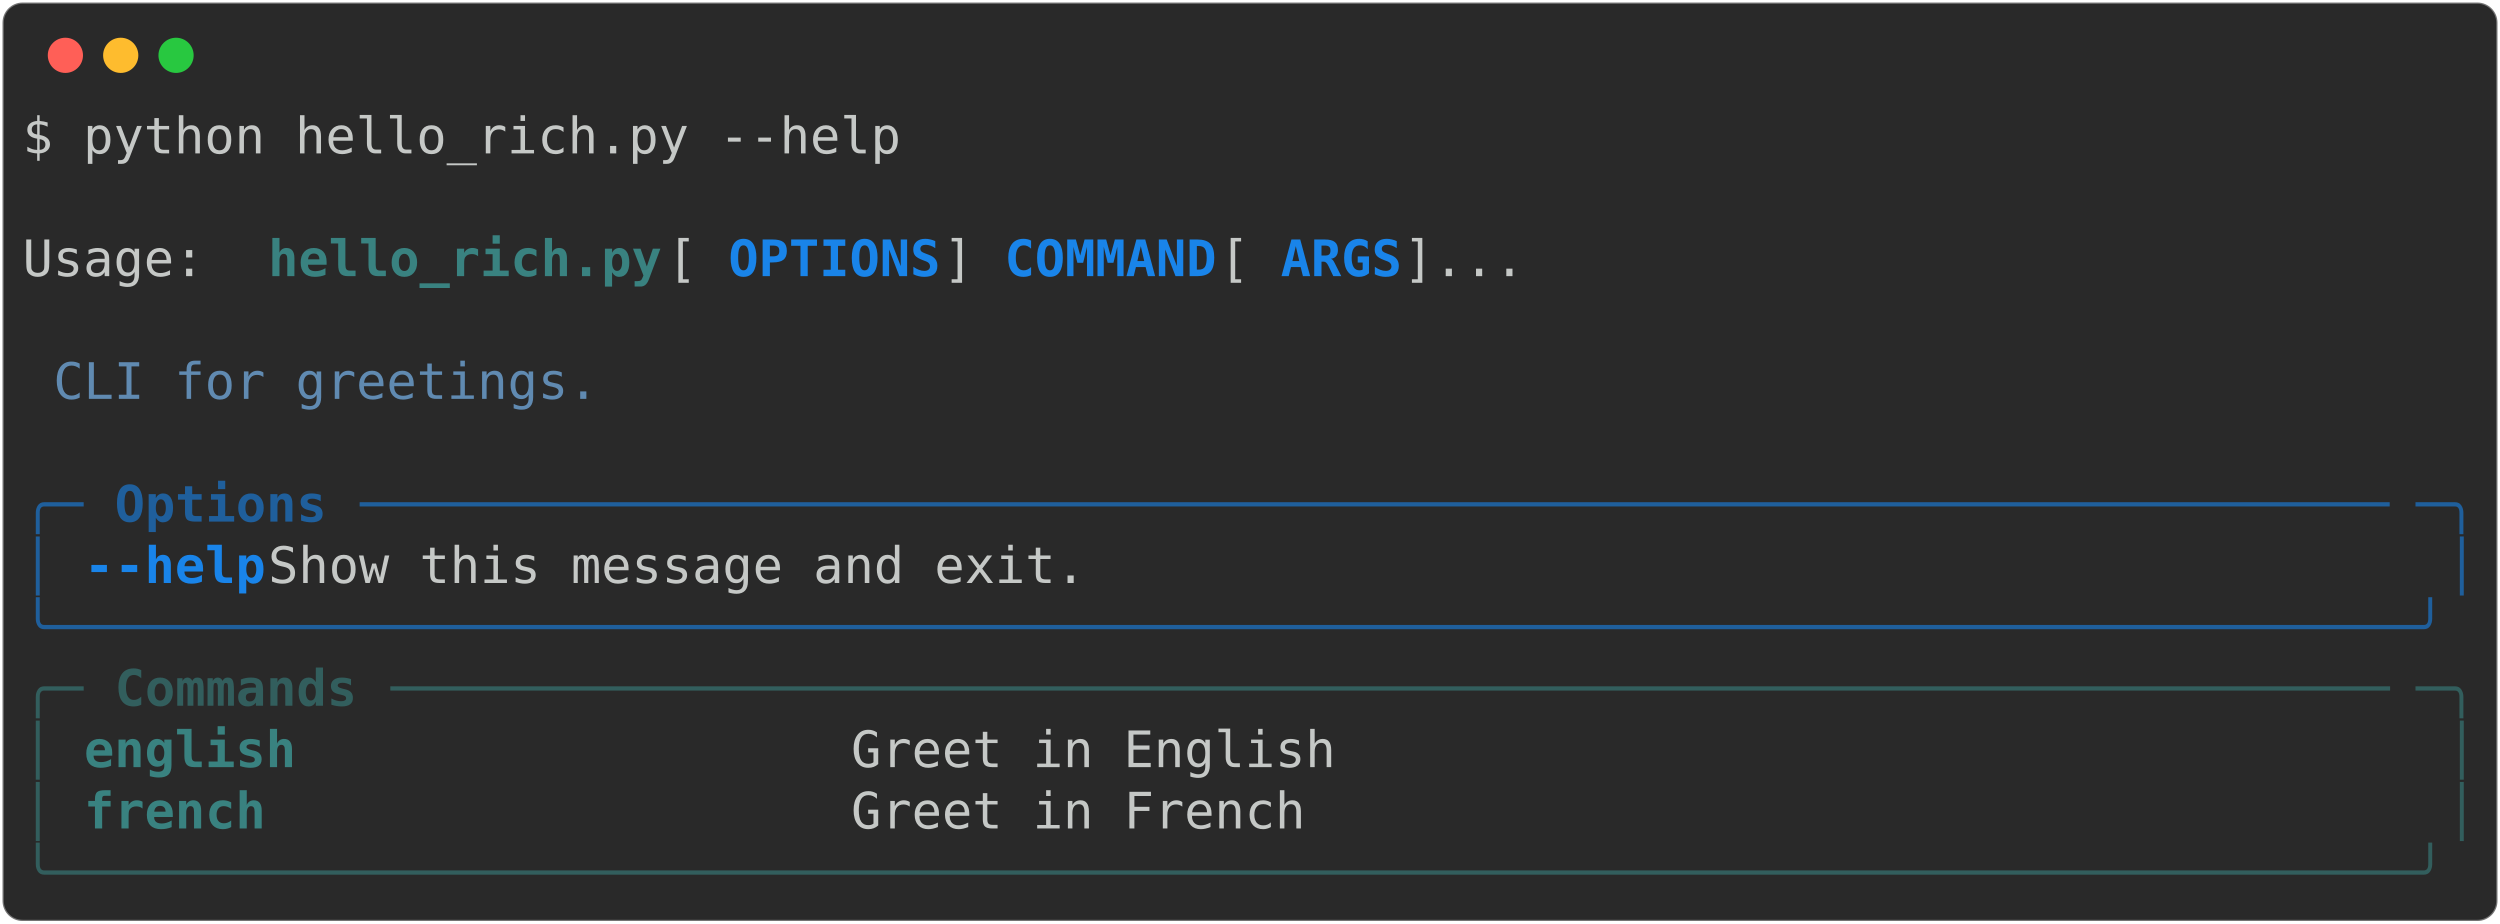
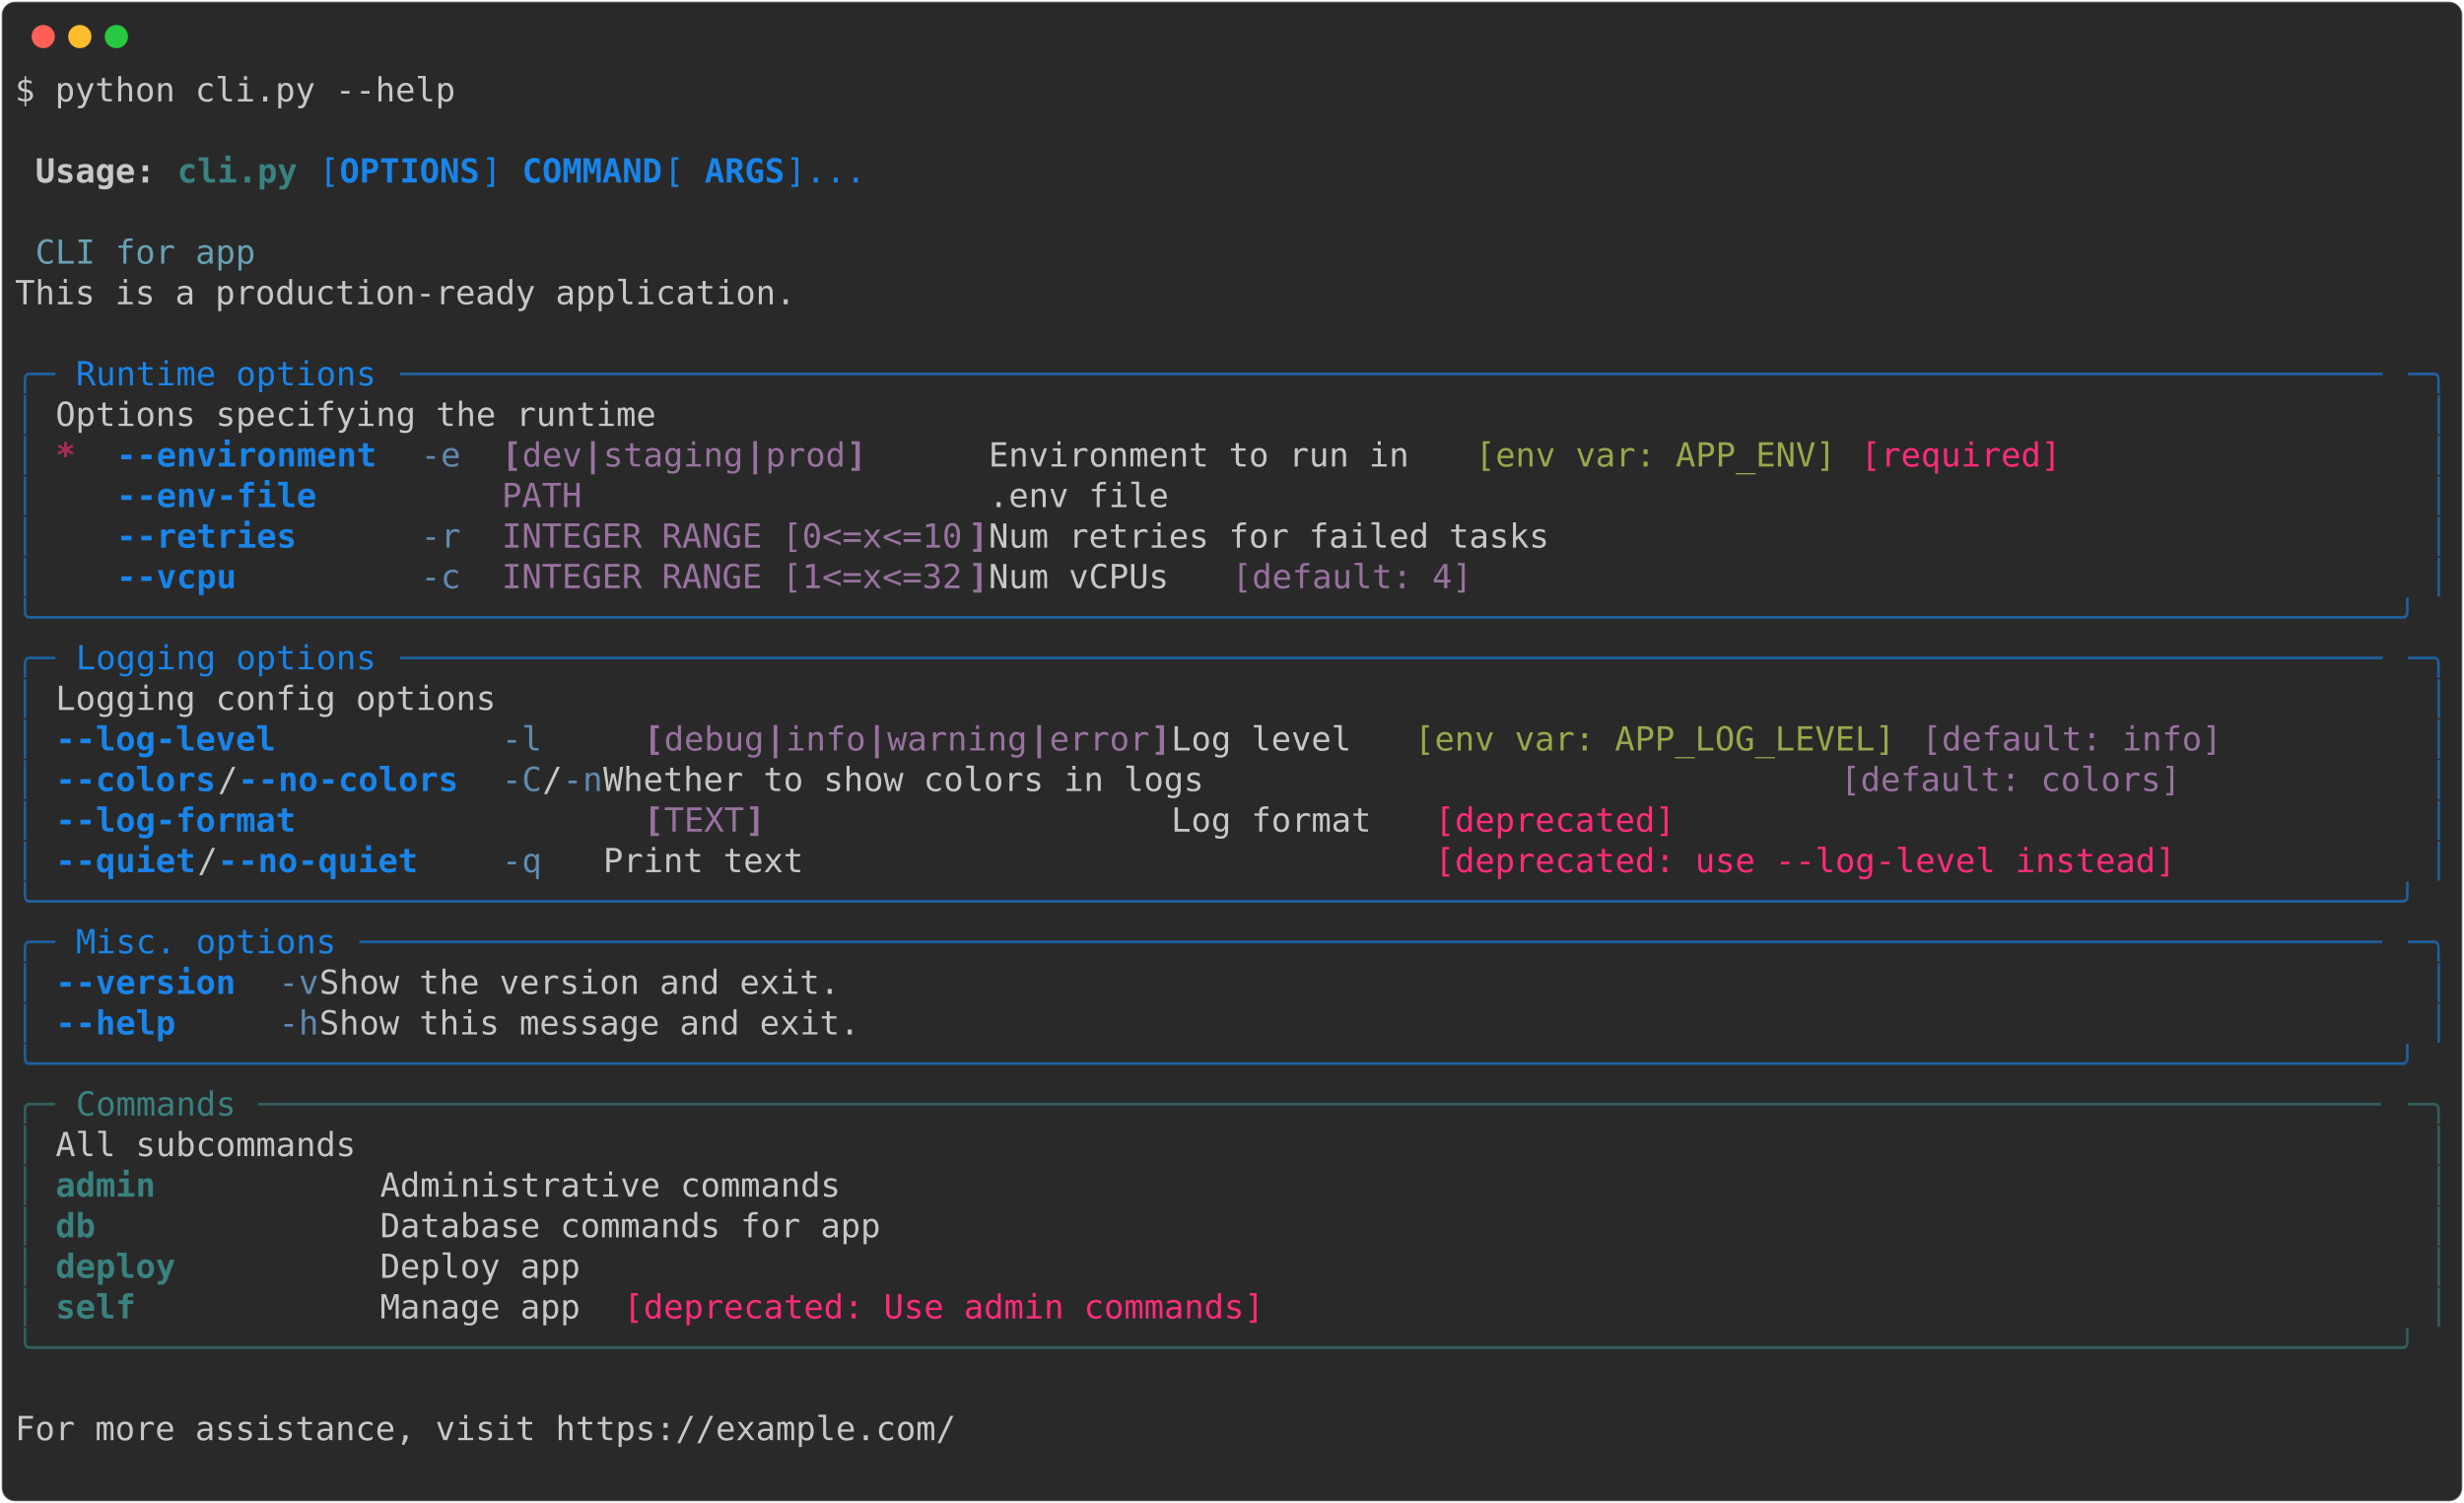
- <svg xmlns="http://www.w3.org/2000/svg" class="rich-terminal" viewBox="0 0 994 367.2">
+ <svg xmlns="http://www.w3.org/2000/svg" class="rich-terminal" viewBox="0 0 1482 904.0">
  <style>

    @font-face {
        font-family: "Fira Code";
        src: local("FiraCode-Regular"),
                url("https://cdnjs.cloudflare.com/ajax/libs/firacode/6.2.0/woff2/FiraCode-Regular.woff2") format("woff2"),
                url("https://cdnjs.cloudflare.com/ajax/libs/firacode/6.2.0/woff/FiraCode-Regular.woff") format("woff");
        font-style: normal;
        font-weight: 400;
    }
    @font-face {
        font-family: "Fira Code";
        src: local("FiraCode-Bold"),
                url("https://cdnjs.cloudflare.com/ajax/libs/firacode/6.2.0/woff2/FiraCode-Bold.woff2") format("woff2"),
                url("https://cdnjs.cloudflare.com/ajax/libs/firacode/6.2.0/woff/FiraCode-Bold.woff") format("woff");
        font-style: bold;
        font-weight: 700;
    }

-     .terminal-975480862-matrix {
+     .terminal-709041152-matrix {
        font-family: Fira Code, monospace;
        font-size: 20px;
        line-height: 24.4px;
        font-variant-east-asian: full-width;
    }

-     .terminal-975480862-title {
+     .terminal-709041152-title {
        font-size: 18px;
        font-weight: bold;
        font-family: arial;
    }

-     .terminal-975480862-r1 { fill: #c5c8c6 }
- .terminal-975480862-r2 { fill: #398280;font-weight: bold }
- .terminal-975480862-r3 { fill: #1984e9;font-weight: bold }
- .terminal-975480862-r4 { fill: #608ab1 }
- .terminal-975480862-r5 { fill: #1f5f9c }
- .terminal-975480862-r6 { fill: #1f5f9c;font-weight: bold }
- .terminal-975480862-r7 { fill: #325e5d }
- .terminal-975480862-r8 { fill: #325e5d;font-weight: bold }
+     .terminal-709041152-r1 { fill: #c5c8c6 }
+ .terminal-709041152-r2 { fill: #c5c8c6;font-weight: bold }
+ .terminal-709041152-r3 { fill: #398280;font-weight: bold }
+ .terminal-709041152-r4 { fill: #1984e9 }
+ .terminal-709041152-r5 { fill: #1984e9;font-weight: bold }
+ .terminal-709041152-r6 { fill: #68a0b3 }
+ .terminal-709041152-r7 { fill: #1f5f9c }
+ .terminal-709041152-r8 { fill: #a92a59;font-weight: bold }
+ .terminal-709041152-r9 { fill: #608ab1 }
+ .terminal-709041152-r10 { fill: #98729f;font-weight: bold }
+ .terminal-709041152-r11 { fill: #98729f }
+ .terminal-709041152-r12 { fill: #98a84b }
+ .terminal-709041152-r13 { fill: #ff2c7a }
+ .terminal-709041152-r14 { fill: #325e5d }
+ .terminal-709041152-r15 { fill: #398280 }
    </style>
  <defs>
-     <clipPath id="terminal-975480862-clip-terminal">
-       <rect x="0" y="0" width="975.0" height="316.2" />
-     </clipPath>
-     <clipPath id="terminal-975480862-line-0">
-       <rect x="0" y="1.5" width="976" height="24.65" />
-     </clipPath>
-     <clipPath id="terminal-975480862-line-1">
-       <rect x="0" y="25.9" width="976" height="24.65" />
-     </clipPath>
-     <clipPath id="terminal-975480862-line-2">
-       <rect x="0" y="50.3" width="976" height="24.65" />
-     </clipPath>
-     <clipPath id="terminal-975480862-line-3">
-       <rect x="0" y="74.7" width="976" height="24.65" />
-     </clipPath>
-     <clipPath id="terminal-975480862-line-4">
-       <rect x="0" y="99.1" width="976" height="24.65" />
-     </clipPath>
-     <clipPath id="terminal-975480862-line-5">
-       <rect x="0" y="123.5" width="976" height="24.65" />
-     </clipPath>
-     <clipPath id="terminal-975480862-line-6">
-       <rect x="0" y="147.9" width="976" height="24.65" />
-     </clipPath>
-     <clipPath id="terminal-975480862-line-7">
-       <rect x="0" y="172.3" width="976" height="24.65" />
-     </clipPath>
-     <clipPath id="terminal-975480862-line-8">
-       <rect x="0" y="196.7" width="976" height="24.65" />
-     </clipPath>
-     <clipPath id="terminal-975480862-line-9">
-       <rect x="0" y="221.1" width="976" height="24.65" />
-     </clipPath>
-     <clipPath id="terminal-975480862-line-10">
-       <rect x="0" y="245.5" width="976" height="24.65" />
-     </clipPath>
-     <clipPath id="terminal-975480862-line-11">
-       <rect x="0" y="269.9" width="976" height="24.65" />
+     <clipPath id="terminal-709041152-clip-terminal">
+       <rect x="0" y="0" width="1463.0" height="853.0" />
+     </clipPath>
+     <clipPath id="terminal-709041152-line-0">
+       <rect x="0" y="1.5" width="1464" height="24.65" />
+     </clipPath>
+     <clipPath id="terminal-709041152-line-1">
+       <rect x="0" y="25.9" width="1464" height="24.65" />
+     </clipPath>
+     <clipPath id="terminal-709041152-line-2">
+       <rect x="0" y="50.3" width="1464" height="24.65" />
+     </clipPath>
+     <clipPath id="terminal-709041152-line-3">
+       <rect x="0" y="74.7" width="1464" height="24.65" />
+     </clipPath>
+     <clipPath id="terminal-709041152-line-4">
+       <rect x="0" y="99.1" width="1464" height="24.65" />
+     </clipPath>
+     <clipPath id="terminal-709041152-line-5">
+       <rect x="0" y="123.5" width="1464" height="24.65" />
+     </clipPath>
+     <clipPath id="terminal-709041152-line-6">
+       <rect x="0" y="147.9" width="1464" height="24.65" />
+     </clipPath>
+     <clipPath id="terminal-709041152-line-7">
+       <rect x="0" y="172.3" width="1464" height="24.65" />
+     </clipPath>
+     <clipPath id="terminal-709041152-line-8">
+       <rect x="0" y="196.7" width="1464" height="24.65" />
+     </clipPath>
+     <clipPath id="terminal-709041152-line-9">
+       <rect x="0" y="221.1" width="1464" height="24.65" />
+     </clipPath>
+     <clipPath id="terminal-709041152-line-10">
+       <rect x="0" y="245.5" width="1464" height="24.65" />
+     </clipPath>
+     <clipPath id="terminal-709041152-line-11">
+       <rect x="0" y="269.9" width="1464" height="24.65" />
+     </clipPath>
+     <clipPath id="terminal-709041152-line-12">
+       <rect x="0" y="294.3" width="1464" height="24.65" />
+     </clipPath>
+     <clipPath id="terminal-709041152-line-13">
+       <rect x="0" y="318.7" width="1464" height="24.65" />
+     </clipPath>
+     <clipPath id="terminal-709041152-line-14">
+       <rect x="0" y="343.1" width="1464" height="24.65" />
+     </clipPath>
+     <clipPath id="terminal-709041152-line-15">
+       <rect x="0" y="367.5" width="1464" height="24.65" />
+     </clipPath>
+     <clipPath id="terminal-709041152-line-16">
+       <rect x="0" y="391.9" width="1464" height="24.65" />
+     </clipPath>
+     <clipPath id="terminal-709041152-line-17">
+       <rect x="0" y="416.3" width="1464" height="24.65" />
+     </clipPath>
+     <clipPath id="terminal-709041152-line-18">
+       <rect x="0" y="440.7" width="1464" height="24.65" />
+     </clipPath>
+     <clipPath id="terminal-709041152-line-19">
+       <rect x="0" y="465.1" width="1464" height="24.65" />
+     </clipPath>
+     <clipPath id="terminal-709041152-line-20">
+       <rect x="0" y="489.5" width="1464" height="24.65" />
+     </clipPath>
+     <clipPath id="terminal-709041152-line-21">
+       <rect x="0" y="513.9" width="1464" height="24.65" />
+     </clipPath>
+     <clipPath id="terminal-709041152-line-22">
+       <rect x="0" y="538.3" width="1464" height="24.65" />
+     </clipPath>
+     <clipPath id="terminal-709041152-line-23">
+       <rect x="0" y="562.7" width="1464" height="24.65" />
+     </clipPath>
+     <clipPath id="terminal-709041152-line-24">
+       <rect x="0" y="587.1" width="1464" height="24.65" />
+     </clipPath>
+     <clipPath id="terminal-709041152-line-25">
+       <rect x="0" y="611.5" width="1464" height="24.65" />
+     </clipPath>
+     <clipPath id="terminal-709041152-line-26">
+       <rect x="0" y="635.9" width="1464" height="24.65" />
+     </clipPath>
+     <clipPath id="terminal-709041152-line-27">
+       <rect x="0" y="660.3" width="1464" height="24.65" />
+     </clipPath>
+     <clipPath id="terminal-709041152-line-28">
+       <rect x="0" y="684.7" width="1464" height="24.65" />
+     </clipPath>
+     <clipPath id="terminal-709041152-line-29">
+       <rect x="0" y="709.1" width="1464" height="24.65" />
+     </clipPath>
+     <clipPath id="terminal-709041152-line-30">
+       <rect x="0" y="733.5" width="1464" height="24.65" />
+     </clipPath>
+     <clipPath id="terminal-709041152-line-31">
+       <rect x="0" y="757.9" width="1464" height="24.65" />
+     </clipPath>
+     <clipPath id="terminal-709041152-line-32">
+       <rect x="0" y="782.3" width="1464" height="24.65" />
+     </clipPath>
+     <clipPath id="terminal-709041152-line-33">
+       <rect x="0" y="806.7" width="1464" height="24.65" />
    </clipPath>
  </defs>
-   <rect fill="#292929" stroke="rgba(255,255,255,0.35)" stroke-width="1" x="1" y="1" width="992" height="365.2" rx="8" />
+   <rect fill="#292929" stroke="rgba(255,255,255,0.35)" stroke-width="1" x="1" y="1" width="1480" height="902" rx="8" />
  <g transform="translate(26,22)">
    <circle cx="0" cy="0" r="7" fill="#ff5f57" />
    <circle cx="22" cy="0" r="7" fill="#febc2e" />
    <circle cx="44" cy="0" r="7" fill="#28c840" />
  </g>
-   <g transform="translate(9, 41)" clip-path="url(#terminal-975480862-clip-terminal)">
-     <g class="terminal-975480862-matrix">
-       <text class="terminal-975480862-r1" x="0" y="20" textLength="353.8" clip-path="url(#terminal-975480862-line-0)">$ python hello_rich.py --help</text>
-       <text class="terminal-975480862-r1" x="976" y="20" textLength="12.2" clip-path="url(#terminal-975480862-line-0)">
- </text>
-       <text class="terminal-975480862-r1" x="976" y="44.4" textLength="12.2" clip-path="url(#terminal-975480862-line-1)">
- </text>
-       <text class="terminal-975480862-r1" x="0" y="68.8" textLength="97.6" clip-path="url(#terminal-975480862-line-2)"> Usage: </text>
-       <text class="terminal-975480862-r2" x="97.6" y="68.8" textLength="158.6" clip-path="url(#terminal-975480862-line-2)">hello_rich.py</text>
-       <text class="terminal-975480862-r1" x="256.2" y="68.8" textLength="24.4" clip-path="url(#terminal-975480862-line-2)"> [</text>
-       <text class="terminal-975480862-r3" x="280.6" y="68.8" textLength="85.4" clip-path="url(#terminal-975480862-line-2)">OPTIONS</text>
-       <text class="terminal-975480862-r1" x="366" y="68.8" textLength="24.4" clip-path="url(#terminal-975480862-line-2)">] </text>
-       <text class="terminal-975480862-r3" x="390.4" y="68.8" textLength="85.4" clip-path="url(#terminal-975480862-line-2)">COMMAND</text>
-       <text class="terminal-975480862-r1" x="475.8" y="68.8" textLength="24.4" clip-path="url(#terminal-975480862-line-2)"> [</text>
-       <text class="terminal-975480862-r3" x="500.2" y="68.8" textLength="48.8" clip-path="url(#terminal-975480862-line-2)">ARGS</text>
-       <text class="terminal-975480862-r1" x="549" y="68.8" textLength="427" clip-path="url(#terminal-975480862-line-2)">]...                               </text>
-       <text class="terminal-975480862-r1" x="976" y="68.8" textLength="12.2" clip-path="url(#terminal-975480862-line-2)">
- </text>
-       <text class="terminal-975480862-r1" x="976" y="93.2" textLength="12.2" clip-path="url(#terminal-975480862-line-3)">
- </text>
-       <text class="terminal-975480862-r4" x="12.2" y="117.6" textLength="219.6" clip-path="url(#terminal-975480862-line-4)">CLI for greetings.</text>
-       <text class="terminal-975480862-r1" x="976" y="117.6" textLength="12.2" clip-path="url(#terminal-975480862-line-4)">
- </text>
-       <text class="terminal-975480862-r1" x="976" y="142" textLength="12.2" clip-path="url(#terminal-975480862-line-5)">
- </text>
-       <text class="terminal-975480862-r5" x="0" y="166.4" textLength="24.4" clip-path="url(#terminal-975480862-line-6)">╭─</text>
-       <text class="terminal-975480862-r6" x="36.6" y="166.4" textLength="85.4" clip-path="url(#terminal-975480862-line-6)">Options</text>
-       <text class="terminal-975480862-r5" x="134.2" y="166.4" textLength="817.4" clip-path="url(#terminal-975480862-line-6)">───────────────────────────────────────────────────────────────────</text>
-       <text class="terminal-975480862-r5" x="951.6" y="166.4" textLength="24.4" clip-path="url(#terminal-975480862-line-6)">─╮</text>
-       <text class="terminal-975480862-r1" x="976" y="166.4" textLength="12.2" clip-path="url(#terminal-975480862-line-6)">
- </text>
-       <text class="terminal-975480862-r5" x="0" y="190.8" textLength="12.2" clip-path="url(#terminal-975480862-line-7)">│</text>
-       <text class="terminal-975480862-r3" x="24.4" y="190.8" textLength="73.2" clip-path="url(#terminal-975480862-line-7)">--help</text>
-       <text class="terminal-975480862-r1" x="97.6" y="190.8" textLength="866.2" clip-path="url(#terminal-975480862-line-7)">  Show this message and exit.                                          </text>
-       <text class="terminal-975480862-r5" x="963.8" y="190.8" textLength="12.2" clip-path="url(#terminal-975480862-line-7)">│</text>
-       <text class="terminal-975480862-r1" x="976" y="190.8" textLength="12.2" clip-path="url(#terminal-975480862-line-7)">
- </text>
-       <text class="terminal-975480862-r5" x="0" y="215.2" textLength="976" clip-path="url(#terminal-975480862-line-8)">╰──────────────────────────────────────────────────────────────────────────────╯</text>
-       <text class="terminal-975480862-r1" x="976" y="215.2" textLength="12.2" clip-path="url(#terminal-975480862-line-8)">
- </text>
-       <text class="terminal-975480862-r7" x="0" y="239.6" textLength="24.4" clip-path="url(#terminal-975480862-line-9)">╭─</text>
-       <text class="terminal-975480862-r8" x="36.6" y="239.6" textLength="97.6" clip-path="url(#terminal-975480862-line-9)">Commands</text>
-       <text class="terminal-975480862-r7" x="146.4" y="239.6" textLength="805.2" clip-path="url(#terminal-975480862-line-9)">──────────────────────────────────────────────────────────────────</text>
-       <text class="terminal-975480862-r7" x="951.6" y="239.6" textLength="24.4" clip-path="url(#terminal-975480862-line-9)">─╮</text>
-       <text class="terminal-975480862-r1" x="976" y="239.6" textLength="12.2" clip-path="url(#terminal-975480862-line-9)">
- </text>
-       <text class="terminal-975480862-r7" x="0" y="264" textLength="12.2" clip-path="url(#terminal-975480862-line-10)">│</text>
-       <text class="terminal-975480862-r2" x="24.4" y="264" textLength="292.8" clip-path="url(#terminal-975480862-line-10)">english                 </text>
-       <text class="terminal-975480862-r1" x="329.4" y="264" textLength="634.4" clip-path="url(#terminal-975480862-line-10)"> Greet in English                                   </text>
-       <text class="terminal-975480862-r7" x="963.8" y="264" textLength="12.2" clip-path="url(#terminal-975480862-line-10)">│</text>
-       <text class="terminal-975480862-r1" x="976" y="264" textLength="12.2" clip-path="url(#terminal-975480862-line-10)">
- </text>
-       <text class="terminal-975480862-r7" x="0" y="288.4" textLength="12.2" clip-path="url(#terminal-975480862-line-11)">│</text>
-       <text class="terminal-975480862-r2" x="24.4" y="288.4" textLength="292.8" clip-path="url(#terminal-975480862-line-11)">french                  </text>
-       <text class="terminal-975480862-r1" x="329.4" y="288.4" textLength="634.4" clip-path="url(#terminal-975480862-line-11)"> Greet in French                                    </text>
-       <text class="terminal-975480862-r7" x="963.8" y="288.4" textLength="12.2" clip-path="url(#terminal-975480862-line-11)">│</text>
-       <text class="terminal-975480862-r1" x="976" y="288.4" textLength="12.2" clip-path="url(#terminal-975480862-line-11)">
- </text>
-       <text class="terminal-975480862-r7" x="0" y="312.8" textLength="976" clip-path="url(#terminal-975480862-line-12)">╰──────────────────────────────────────────────────────────────────────────────╯</text>
-       <text class="terminal-975480862-r1" x="976" y="312.8" textLength="12.2" clip-path="url(#terminal-975480862-line-12)">
+   <g transform="translate(9, 41)" clip-path="url(#terminal-709041152-clip-terminal)">
+     <g class="terminal-709041152-matrix">
+       <text class="terminal-709041152-r1" x="0" y="20" textLength="268.4" clip-path="url(#terminal-709041152-line-0)">$ python cli.py --help</text>
+       <text class="terminal-709041152-r1" x="1464" y="20" textLength="12.2" clip-path="url(#terminal-709041152-line-0)">
+ </text>
+       <text class="terminal-709041152-r1" x="1464" y="44.4" textLength="12.2" clip-path="url(#terminal-709041152-line-1)">
+ </text>
+       <text class="terminal-709041152-r2" x="12.2" y="68.8" textLength="73.2" clip-path="url(#terminal-709041152-line-2)">Usage:</text>
+       <text class="terminal-709041152-r3" x="97.6" y="68.8" textLength="73.2" clip-path="url(#terminal-709041152-line-2)">cli.py</text>
+       <text class="terminal-709041152-r4" x="183" y="68.8" textLength="12.2" clip-path="url(#terminal-709041152-line-2)">[</text>
+       <text class="terminal-709041152-r5" x="195.2" y="68.8" textLength="85.4" clip-path="url(#terminal-709041152-line-2)">OPTIONS</text>
+       <text class="terminal-709041152-r4" x="280.6" y="68.8" textLength="24.4" clip-path="url(#terminal-709041152-line-2)">] </text>
+       <text class="terminal-709041152-r5" x="305" y="68.8" textLength="85.4" clip-path="url(#terminal-709041152-line-2)">COMMAND</text>
+       <text class="terminal-709041152-r4" x="390.4" y="68.8" textLength="24.4" clip-path="url(#terminal-709041152-line-2)"> [</text>
+       <text class="terminal-709041152-r5" x="414.8" y="68.8" textLength="48.8" clip-path="url(#terminal-709041152-line-2)">ARGS</text>
+       <text class="terminal-709041152-r4" x="463.6" y="68.8" textLength="48.8" clip-path="url(#terminal-709041152-line-2)">]...</text>
+       <text class="terminal-709041152-r1" x="1464" y="68.8" textLength="12.2" clip-path="url(#terminal-709041152-line-2)">
+ </text>
+       <text class="terminal-709041152-r1" x="1464" y="93.2" textLength="12.2" clip-path="url(#terminal-709041152-line-3)">
+ </text>
+       <text class="terminal-709041152-r6" x="12.2" y="117.6" textLength="134.2" clip-path="url(#terminal-709041152-line-4)">CLI for app</text>
+       <text class="terminal-709041152-r1" x="1464" y="117.6" textLength="12.2" clip-path="url(#terminal-709041152-line-4)">
+ </text>
+       <text class="terminal-709041152-r1" x="0" y="142" textLength="1464" clip-path="url(#terminal-709041152-line-5)"> This is a production-ready application.                                                                                </text>
+       <text class="terminal-709041152-r1" x="1464" y="142" textLength="12.2" clip-path="url(#terminal-709041152-line-5)">
+ </text>
+       <text class="terminal-709041152-r1" x="1464" y="166.4" textLength="12.2" clip-path="url(#terminal-709041152-line-6)">
+ </text>
+       <text class="terminal-709041152-r7" x="0" y="190.8" textLength="24.4" clip-path="url(#terminal-709041152-line-7)">╭─</text>
+       <text class="terminal-709041152-r4" x="36.6" y="190.8" textLength="183" clip-path="url(#terminal-709041152-line-7)">Runtime options</text>
+       <text class="terminal-709041152-r7" x="231.8" y="190.8" textLength="1207.8" clip-path="url(#terminal-709041152-line-7)">───────────────────────────────────────────────────────────────────────────────────────────────────</text>
+       <text class="terminal-709041152-r7" x="1439.6" y="190.8" textLength="24.4" clip-path="url(#terminal-709041152-line-7)">─╮</text>
+       <text class="terminal-709041152-r1" x="1464" y="190.8" textLength="12.2" clip-path="url(#terminal-709041152-line-7)">
+ </text>
+       <text class="terminal-709041152-r7" x="0" y="215.2" textLength="12.2" clip-path="url(#terminal-709041152-line-8)">│</text>
+       <text class="terminal-709041152-r1" x="24.4" y="215.2" textLength="366" clip-path="url(#terminal-709041152-line-8)">Options specifying the runtime</text>
+       <text class="terminal-709041152-r7" x="1451.8" y="215.2" textLength="12.2" clip-path="url(#terminal-709041152-line-8)">│</text>
+       <text class="terminal-709041152-r1" x="1464" y="215.2" textLength="12.2" clip-path="url(#terminal-709041152-line-8)">
+ </text>
+       <text class="terminal-709041152-r7" x="0" y="239.6" textLength="12.2" clip-path="url(#terminal-709041152-line-9)">│</text>
+       <text class="terminal-709041152-r8" x="24.4" y="239.6" textLength="12.2" clip-path="url(#terminal-709041152-line-9)">*</text>
+       <text class="terminal-709041152-r5" x="61" y="239.6" textLength="158.6" clip-path="url(#terminal-709041152-line-9)">--environment</text>
+       <text class="terminal-709041152-r9" x="244" y="239.6" textLength="24.4" clip-path="url(#terminal-709041152-line-9)">-e</text>
+       <text class="terminal-709041152-r10" x="292.8" y="239.6" textLength="12.2" clip-path="url(#terminal-709041152-line-9)">[</text>
+       <text class="terminal-709041152-r11" x="305" y="239.6" textLength="36.6" clip-path="url(#terminal-709041152-line-9)">dev</text>
+       <text class="terminal-709041152-r10" x="341.6" y="239.6" textLength="12.2" clip-path="url(#terminal-709041152-line-9)">|</text>
+       <text class="terminal-709041152-r11" x="353.8" y="239.6" textLength="85.4" clip-path="url(#terminal-709041152-line-9)">staging</text>
+       <text class="terminal-709041152-r10" x="439.2" y="239.6" textLength="12.2" clip-path="url(#terminal-709041152-line-9)">|</text>
+       <text class="terminal-709041152-r11" x="451.4" y="239.6" textLength="48.8" clip-path="url(#terminal-709041152-line-9)">prod</text>
+       <text class="terminal-709041152-r10" x="500.2" y="239.6" textLength="12.2" clip-path="url(#terminal-709041152-line-9)">]</text>
+       <text class="terminal-709041152-r1" x="585.6" y="239.6" textLength="292.8" clip-path="url(#terminal-709041152-line-9)">  Environment to run in </text>
+       <text class="terminal-709041152-r12" x="878.4" y="239.6" textLength="219.6" clip-path="url(#terminal-709041152-line-9)">[env var: APP_ENV]</text>
+       <text class="terminal-709041152-r13" x="1110.2" y="239.6" textLength="122" clip-path="url(#terminal-709041152-line-9)">[required]</text>
+       <text class="terminal-709041152-r7" x="1451.8" y="239.6" textLength="12.2" clip-path="url(#terminal-709041152-line-9)">│</text>
+       <text class="terminal-709041152-r1" x="1464" y="239.6" textLength="12.2" clip-path="url(#terminal-709041152-line-9)">
+ </text>
+       <text class="terminal-709041152-r7" x="0" y="264" textLength="12.2" clip-path="url(#terminal-709041152-line-10)">│</text>
+       <text class="terminal-709041152-r5" x="61" y="264" textLength="158.6" clip-path="url(#terminal-709041152-line-10)">--env-file   </text>
+       <text class="terminal-709041152-r11" x="292.8" y="264" textLength="292.8" clip-path="url(#terminal-709041152-line-10)">PATH                    </text>
+       <text class="terminal-709041152-r1" x="585.6" y="264" textLength="866.2" clip-path="url(#terminal-709041152-line-10)">  .env file                                                            </text>
+       <text class="terminal-709041152-r7" x="1451.8" y="264" textLength="12.2" clip-path="url(#terminal-709041152-line-10)">│</text>
+       <text class="terminal-709041152-r1" x="1464" y="264" textLength="12.2" clip-path="url(#terminal-709041152-line-10)">
+ </text>
+       <text class="terminal-709041152-r7" x="0" y="288.4" textLength="12.2" clip-path="url(#terminal-709041152-line-11)">│</text>
+       <text class="terminal-709041152-r5" x="61" y="288.4" textLength="158.6" clip-path="url(#terminal-709041152-line-11)">--retries    </text>
+       <text class="terminal-709041152-r9" x="244" y="288.4" textLength="24.4" clip-path="url(#terminal-709041152-line-11)">-r</text>
+       <text class="terminal-709041152-r11" x="292.8" y="288.4" textLength="280.6" clip-path="url(#terminal-709041152-line-11)">INTEGER RANGE [0&lt;=x&lt;=10</text>
+       <text class="terminal-709041152-r10" x="573.4" y="288.4" textLength="12.2" clip-path="url(#terminal-709041152-line-11)">]</text>
+       <text class="terminal-709041152-r1" x="585.6" y="288.4" textLength="866.2" clip-path="url(#terminal-709041152-line-11)">  Num retries for failed tasks                                         </text>
+       <text class="terminal-709041152-r7" x="1451.8" y="288.4" textLength="12.2" clip-path="url(#terminal-709041152-line-11)">│</text>
+       <text class="terminal-709041152-r1" x="1464" y="288.4" textLength="12.2" clip-path="url(#terminal-709041152-line-11)">
+ </text>
+       <text class="terminal-709041152-r7" x="0" y="312.8" textLength="12.2" clip-path="url(#terminal-709041152-line-12)">│</text>
+       <text class="terminal-709041152-r5" x="61" y="312.8" textLength="158.6" clip-path="url(#terminal-709041152-line-12)">--vcpu       </text>
+       <text class="terminal-709041152-r9" x="244" y="312.8" textLength="24.4" clip-path="url(#terminal-709041152-line-12)">-c</text>
+       <text class="terminal-709041152-r11" x="292.8" y="312.8" textLength="280.6" clip-path="url(#terminal-709041152-line-12)">INTEGER RANGE [1&lt;=x&lt;=32</text>
+       <text class="terminal-709041152-r10" x="573.4" y="312.8" textLength="12.2" clip-path="url(#terminal-709041152-line-12)">]</text>
+       <text class="terminal-709041152-r1" x="585.6" y="312.8" textLength="146.4" clip-path="url(#terminal-709041152-line-12)">  Num vCPUs </text>
+       <text class="terminal-709041152-r11" x="732" y="312.8" textLength="146.4" clip-path="url(#terminal-709041152-line-12)">[default: 4]</text>
+       <text class="terminal-709041152-r7" x="1451.8" y="312.8" textLength="12.2" clip-path="url(#terminal-709041152-line-12)">│</text>
+       <text class="terminal-709041152-r1" x="1464" y="312.8" textLength="12.2" clip-path="url(#terminal-709041152-line-12)">
+ </text>
+       <text class="terminal-709041152-r7" x="0" y="337.2" textLength="1464" clip-path="url(#terminal-709041152-line-13)">╰──────────────────────────────────────────────────────────────────────────────────────────────────────────────────────╯</text>
+       <text class="terminal-709041152-r1" x="1464" y="337.2" textLength="12.2" clip-path="url(#terminal-709041152-line-13)">
+ </text>
+       <text class="terminal-709041152-r7" x="0" y="361.6" textLength="24.4" clip-path="url(#terminal-709041152-line-14)">╭─</text>
+       <text class="terminal-709041152-r4" x="36.6" y="361.6" textLength="183" clip-path="url(#terminal-709041152-line-14)">Logging options</text>
+       <text class="terminal-709041152-r7" x="231.8" y="361.6" textLength="1207.8" clip-path="url(#terminal-709041152-line-14)">───────────────────────────────────────────────────────────────────────────────────────────────────</text>
+       <text class="terminal-709041152-r7" x="1439.6" y="361.6" textLength="24.4" clip-path="url(#terminal-709041152-line-14)">─╮</text>
+       <text class="terminal-709041152-r1" x="1464" y="361.6" textLength="12.2" clip-path="url(#terminal-709041152-line-14)">
+ </text>
+       <text class="terminal-709041152-r7" x="0" y="386" textLength="12.2" clip-path="url(#terminal-709041152-line-15)">│</text>
+       <text class="terminal-709041152-r1" x="24.4" y="386" textLength="268.4" clip-path="url(#terminal-709041152-line-15)">Logging config options</text>
+       <text class="terminal-709041152-r7" x="1451.8" y="386" textLength="12.2" clip-path="url(#terminal-709041152-line-15)">│</text>
+       <text class="terminal-709041152-r1" x="1464" y="386" textLength="12.2" clip-path="url(#terminal-709041152-line-15)">
+ </text>
+       <text class="terminal-709041152-r7" x="0" y="410.4" textLength="12.2" clip-path="url(#terminal-709041152-line-16)">│</text>
+       <text class="terminal-709041152-r5" x="24.4" y="410.4" textLength="244" clip-path="url(#terminal-709041152-line-16)">--log-level         </text>
+       <text class="terminal-709041152-r9" x="292.8" y="410.4" textLength="61" clip-path="url(#terminal-709041152-line-16)">-l   </text>
+       <text class="terminal-709041152-r10" x="378.2" y="410.4" textLength="12.2" clip-path="url(#terminal-709041152-line-16)">[</text>
+       <text class="terminal-709041152-r11" x="390.4" y="410.4" textLength="61" clip-path="url(#terminal-709041152-line-16)">debug</text>
+       <text class="terminal-709041152-r10" x="451.4" y="410.4" textLength="12.2" clip-path="url(#terminal-709041152-line-16)">|</text>
+       <text class="terminal-709041152-r11" x="463.6" y="410.4" textLength="48.8" clip-path="url(#terminal-709041152-line-16)">info</text>
+       <text class="terminal-709041152-r10" x="512.4" y="410.4" textLength="12.2" clip-path="url(#terminal-709041152-line-16)">|</text>
+       <text class="terminal-709041152-r11" x="524.6" y="410.4" textLength="85.4" clip-path="url(#terminal-709041152-line-16)">warning</text>
+       <text class="terminal-709041152-r10" x="610" y="410.4" textLength="12.2" clip-path="url(#terminal-709041152-line-16)">|</text>
+       <text class="terminal-709041152-r11" x="622.2" y="410.4" textLength="61" clip-path="url(#terminal-709041152-line-16)">error</text>
+       <text class="terminal-709041152-r10" x="683.2" y="410.4" textLength="12.2" clip-path="url(#terminal-709041152-line-16)">]</text>
+       <text class="terminal-709041152-r1" x="695.4" y="410.4" textLength="146.4" clip-path="url(#terminal-709041152-line-16)">  Log level </text>
+       <text class="terminal-709041152-r12" x="841.8" y="410.4" textLength="292.8" clip-path="url(#terminal-709041152-line-16)">[env var: APP_LOG_LEVEL]</text>
+       <text class="terminal-709041152-r11" x="1146.8" y="410.4" textLength="183" clip-path="url(#terminal-709041152-line-16)">[default: info]</text>
+       <text class="terminal-709041152-r7" x="1451.8" y="410.4" textLength="12.2" clip-path="url(#terminal-709041152-line-16)">│</text>
+       <text class="terminal-709041152-r1" x="1464" y="410.4" textLength="12.2" clip-path="url(#terminal-709041152-line-16)">
+ </text>
+       <text class="terminal-709041152-r7" x="0" y="434.8" textLength="12.2" clip-path="url(#terminal-709041152-line-17)">│</text>
+       <text class="terminal-709041152-r5" x="24.4" y="434.8" textLength="97.6" clip-path="url(#terminal-709041152-line-17)">--colors</text>
+       <text class="terminal-709041152-r1" x="122" y="434.8" textLength="12.2" clip-path="url(#terminal-709041152-line-17)">/</text>
+       <text class="terminal-709041152-r5" x="134.2" y="434.8" textLength="134.2" clip-path="url(#terminal-709041152-line-17)">--no-colors</text>
+       <text class="terminal-709041152-r9" x="292.8" y="434.8" textLength="24.4" clip-path="url(#terminal-709041152-line-17)">-C</text>
+       <text class="terminal-709041152-r1" x="317.2" y="434.8" textLength="12.2" clip-path="url(#terminal-709041152-line-17)">/</text>
+       <text class="terminal-709041152-r9" x="329.4" y="434.8" textLength="24.4" clip-path="url(#terminal-709041152-line-17)">-n</text>
+       <text class="terminal-709041152-r1" x="353.8" y="434.8" textLength="744.2" clip-path="url(#terminal-709041152-line-17)">                              Whether to show colors in logs </text>
+       <text class="terminal-709041152-r11" x="1098" y="434.8" textLength="207.4" clip-path="url(#terminal-709041152-line-17)">[default: colors]</text>
+       <text class="terminal-709041152-r7" x="1451.8" y="434.8" textLength="12.2" clip-path="url(#terminal-709041152-line-17)">│</text>
+       <text class="terminal-709041152-r1" x="1464" y="434.8" textLength="12.2" clip-path="url(#terminal-709041152-line-17)">
+ </text>
+       <text class="terminal-709041152-r7" x="0" y="459.2" textLength="12.2" clip-path="url(#terminal-709041152-line-18)">│</text>
+       <text class="terminal-709041152-r5" x="24.4" y="459.2" textLength="244" clip-path="url(#terminal-709041152-line-18)">--log-format        </text>
+       <text class="terminal-709041152-r10" x="378.2" y="459.2" textLength="12.2" clip-path="url(#terminal-709041152-line-18)">[</text>
+       <text class="terminal-709041152-r11" x="390.4" y="459.2" textLength="48.8" clip-path="url(#terminal-709041152-line-18)">TEXT</text>
+       <text class="terminal-709041152-r10" x="439.2" y="459.2" textLength="12.2" clip-path="url(#terminal-709041152-line-18)">]</text>
+       <text class="terminal-709041152-r1" x="695.4" y="459.2" textLength="158.6" clip-path="url(#terminal-709041152-line-18)">  Log format </text>
+       <text class="terminal-709041152-r13" x="854" y="459.2" textLength="146.4" clip-path="url(#terminal-709041152-line-18)">[deprecated]</text>
+       <text class="terminal-709041152-r7" x="1451.8" y="459.2" textLength="12.2" clip-path="url(#terminal-709041152-line-18)">│</text>
+       <text class="terminal-709041152-r1" x="1464" y="459.2" textLength="12.2" clip-path="url(#terminal-709041152-line-18)">
+ </text>
+       <text class="terminal-709041152-r7" x="0" y="483.6" textLength="12.2" clip-path="url(#terminal-709041152-line-19)">│</text>
+       <text class="terminal-709041152-r5" x="24.4" y="483.6" textLength="85.4" clip-path="url(#terminal-709041152-line-19)">--quiet</text>
+       <text class="terminal-709041152-r1" x="109.8" y="483.6" textLength="12.2" clip-path="url(#terminal-709041152-line-19)">/</text>
+       <text class="terminal-709041152-r5" x="122" y="483.6" textLength="122" clip-path="url(#terminal-709041152-line-19)">--no-quiet</text>
+       <text class="terminal-709041152-r9" x="292.8" y="483.6" textLength="61" clip-path="url(#terminal-709041152-line-19)">-q   </text>
+       <text class="terminal-709041152-r1" x="353.8" y="483.6" textLength="500.2" clip-path="url(#terminal-709041152-line-19)">                              Print text </text>
+       <text class="terminal-709041152-r13" x="854" y="483.6" textLength="451.4" clip-path="url(#terminal-709041152-line-19)">[deprecated: use --log-level instead]</text>
+       <text class="terminal-709041152-r7" x="1451.8" y="483.6" textLength="12.2" clip-path="url(#terminal-709041152-line-19)">│</text>
+       <text class="terminal-709041152-r1" x="1464" y="483.6" textLength="12.2" clip-path="url(#terminal-709041152-line-19)">
+ </text>
+       <text class="terminal-709041152-r7" x="0" y="508" textLength="1464" clip-path="url(#terminal-709041152-line-20)">╰──────────────────────────────────────────────────────────────────────────────────────────────────────────────────────╯</text>
+       <text class="terminal-709041152-r1" x="1464" y="508" textLength="12.2" clip-path="url(#terminal-709041152-line-20)">
+ </text>
+       <text class="terminal-709041152-r7" x="0" y="532.4" textLength="24.4" clip-path="url(#terminal-709041152-line-21)">╭─</text>
+       <text class="terminal-709041152-r4" x="36.6" y="532.4" textLength="158.6" clip-path="url(#terminal-709041152-line-21)">Misc. options</text>
+       <text class="terminal-709041152-r7" x="207.4" y="532.4" textLength="1232.2" clip-path="url(#terminal-709041152-line-21)">─────────────────────────────────────────────────────────────────────────────────────────────────────</text>
+       <text class="terminal-709041152-r7" x="1439.6" y="532.4" textLength="24.4" clip-path="url(#terminal-709041152-line-21)">─╮</text>
+       <text class="terminal-709041152-r1" x="1464" y="532.4" textLength="12.2" clip-path="url(#terminal-709041152-line-21)">
+ </text>
+       <text class="terminal-709041152-r7" x="0" y="556.8" textLength="12.2" clip-path="url(#terminal-709041152-line-22)">│</text>
+       <text class="terminal-709041152-r5" x="24.4" y="556.8" textLength="109.8" clip-path="url(#terminal-709041152-line-22)">--version</text>
+       <text class="terminal-709041152-r9" x="158.6" y="556.8" textLength="24.4" clip-path="url(#terminal-709041152-line-22)">-v</text>
+       <text class="terminal-709041152-r1" x="183" y="556.8" textLength="1268.8" clip-path="url(#terminal-709041152-line-22)">  Show the version and exit.                                                                            </text>
+       <text class="terminal-709041152-r7" x="1451.8" y="556.8" textLength="12.2" clip-path="url(#terminal-709041152-line-22)">│</text>
+       <text class="terminal-709041152-r1" x="1464" y="556.8" textLength="12.2" clip-path="url(#terminal-709041152-line-22)">
+ </text>
+       <text class="terminal-709041152-r7" x="0" y="581.2" textLength="12.2" clip-path="url(#terminal-709041152-line-23)">│</text>
+       <text class="terminal-709041152-r5" x="24.4" y="581.2" textLength="109.8" clip-path="url(#terminal-709041152-line-23)">--help   </text>
+       <text class="terminal-709041152-r9" x="158.6" y="581.2" textLength="24.4" clip-path="url(#terminal-709041152-line-23)">-h</text>
+       <text class="terminal-709041152-r1" x="183" y="581.2" textLength="1268.8" clip-path="url(#terminal-709041152-line-23)">  Show this message and exit.                                                                           </text>
+       <text class="terminal-709041152-r7" x="1451.8" y="581.2" textLength="12.2" clip-path="url(#terminal-709041152-line-23)">│</text>
+       <text class="terminal-709041152-r1" x="1464" y="581.2" textLength="12.2" clip-path="url(#terminal-709041152-line-23)">
+ </text>
+       <text class="terminal-709041152-r7" x="0" y="605.6" textLength="1464" clip-path="url(#terminal-709041152-line-24)">╰──────────────────────────────────────────────────────────────────────────────────────────────────────────────────────╯</text>
+       <text class="terminal-709041152-r1" x="1464" y="605.6" textLength="12.2" clip-path="url(#terminal-709041152-line-24)">
+ </text>
+       <text class="terminal-709041152-r14" x="0" y="630" textLength="24.4" clip-path="url(#terminal-709041152-line-25)">╭─</text>
+       <text class="terminal-709041152-r15" x="36.6" y="630" textLength="97.6" clip-path="url(#terminal-709041152-line-25)">Commands</text>
+       <text class="terminal-709041152-r14" x="146.4" y="630" textLength="1293.2" clip-path="url(#terminal-709041152-line-25)">──────────────────────────────────────────────────────────────────────────────────────────────────────────</text>
+       <text class="terminal-709041152-r14" x="1439.6" y="630" textLength="24.4" clip-path="url(#terminal-709041152-line-25)">─╮</text>
+       <text class="terminal-709041152-r1" x="1464" y="630" textLength="12.2" clip-path="url(#terminal-709041152-line-25)">
+ </text>
+       <text class="terminal-709041152-r14" x="0" y="654.4" textLength="12.2" clip-path="url(#terminal-709041152-line-26)">│</text>
+       <text class="terminal-709041152-r1" x="24.4" y="654.4" textLength="183" clip-path="url(#terminal-709041152-line-26)">All subcommands</text>
+       <text class="terminal-709041152-r14" x="1451.8" y="654.4" textLength="12.2" clip-path="url(#terminal-709041152-line-26)">│</text>
+       <text class="terminal-709041152-r1" x="1464" y="654.4" textLength="12.2" clip-path="url(#terminal-709041152-line-26)">
+ </text>
+       <text class="terminal-709041152-r14" x="0" y="678.8" textLength="12.2" clip-path="url(#terminal-709041152-line-27)">│</text>
+       <text class="terminal-709041152-r3" x="24.4" y="678.8" textLength="183" clip-path="url(#terminal-709041152-line-27)">admin          </text>
+       <text class="terminal-709041152-r1" x="219.6" y="678.8" textLength="1232.2" clip-path="url(#terminal-709041152-line-27)"> Administrative commands                                                                             </text>
+       <text class="terminal-709041152-r14" x="1451.8" y="678.8" textLength="12.2" clip-path="url(#terminal-709041152-line-27)">│</text>
+       <text class="terminal-709041152-r1" x="1464" y="678.8" textLength="12.2" clip-path="url(#terminal-709041152-line-27)">
+ </text>
+       <text class="terminal-709041152-r14" x="0" y="703.2" textLength="12.2" clip-path="url(#terminal-709041152-line-28)">│</text>
+       <text class="terminal-709041152-r3" x="24.4" y="703.2" textLength="183" clip-path="url(#terminal-709041152-line-28)">db             </text>
+       <text class="terminal-709041152-r1" x="219.6" y="703.2" textLength="1232.2" clip-path="url(#terminal-709041152-line-28)"> Database commands for app                                                                           </text>
+       <text class="terminal-709041152-r14" x="1451.8" y="703.2" textLength="12.2" clip-path="url(#terminal-709041152-line-28)">│</text>
+       <text class="terminal-709041152-r1" x="1464" y="703.2" textLength="12.2" clip-path="url(#terminal-709041152-line-28)">
+ </text>
+       <text class="terminal-709041152-r14" x="0" y="727.6" textLength="12.2" clip-path="url(#terminal-709041152-line-29)">│</text>
+       <text class="terminal-709041152-r3" x="24.4" y="727.6" textLength="183" clip-path="url(#terminal-709041152-line-29)">deploy         </text>
+       <text class="terminal-709041152-r1" x="219.6" y="727.6" textLength="1232.2" clip-path="url(#terminal-709041152-line-29)"> Deploy app                                                                                          </text>
+       <text class="terminal-709041152-r14" x="1451.8" y="727.6" textLength="12.2" clip-path="url(#terminal-709041152-line-29)">│</text>
+       <text class="terminal-709041152-r1" x="1464" y="727.6" textLength="12.2" clip-path="url(#terminal-709041152-line-29)">
+ </text>
+       <text class="terminal-709041152-r14" x="0" y="752" textLength="12.2" clip-path="url(#terminal-709041152-line-30)">│</text>
+       <text class="terminal-709041152-r3" x="24.4" y="752" textLength="183" clip-path="url(#terminal-709041152-line-30)">self           </text>
+       <text class="terminal-709041152-r1" x="219.6" y="752" textLength="146.4" clip-path="url(#terminal-709041152-line-30)"> Manage app </text>
+       <text class="terminal-709041152-r13" x="366" y="752" textLength="390.4" clip-path="url(#terminal-709041152-line-30)">[deprecated: Use admin commands]</text>
+       <text class="terminal-709041152-r14" x="1451.8" y="752" textLength="12.2" clip-path="url(#terminal-709041152-line-30)">│</text>
+       <text class="terminal-709041152-r1" x="1464" y="752" textLength="12.2" clip-path="url(#terminal-709041152-line-30)">
+ </text>
+       <text class="terminal-709041152-r14" x="0" y="776.4" textLength="1464" clip-path="url(#terminal-709041152-line-31)">╰──────────────────────────────────────────────────────────────────────────────────────────────────────────────────────╯</text>
+       <text class="terminal-709041152-r1" x="1464" y="776.4" textLength="12.2" clip-path="url(#terminal-709041152-line-31)">
+ </text>
+       <text class="terminal-709041152-r1" x="1464" y="800.8" textLength="12.2" clip-path="url(#terminal-709041152-line-32)">
+ </text>
+       <text class="terminal-709041152-r1" x="0" y="825.2" textLength="1464" clip-path="url(#terminal-709041152-line-33)"> For more assistance, visit https://example.com/                                                                        </text>
+       <text class="terminal-709041152-r1" x="1464" y="825.2" textLength="12.2" clip-path="url(#terminal-709041152-line-33)">
+ </text>
+       <text class="terminal-709041152-r1" x="1464" y="849.6" textLength="12.2" clip-path="url(#terminal-709041152-line-34)">
</text>
    </g>
  </g>
</svg>
